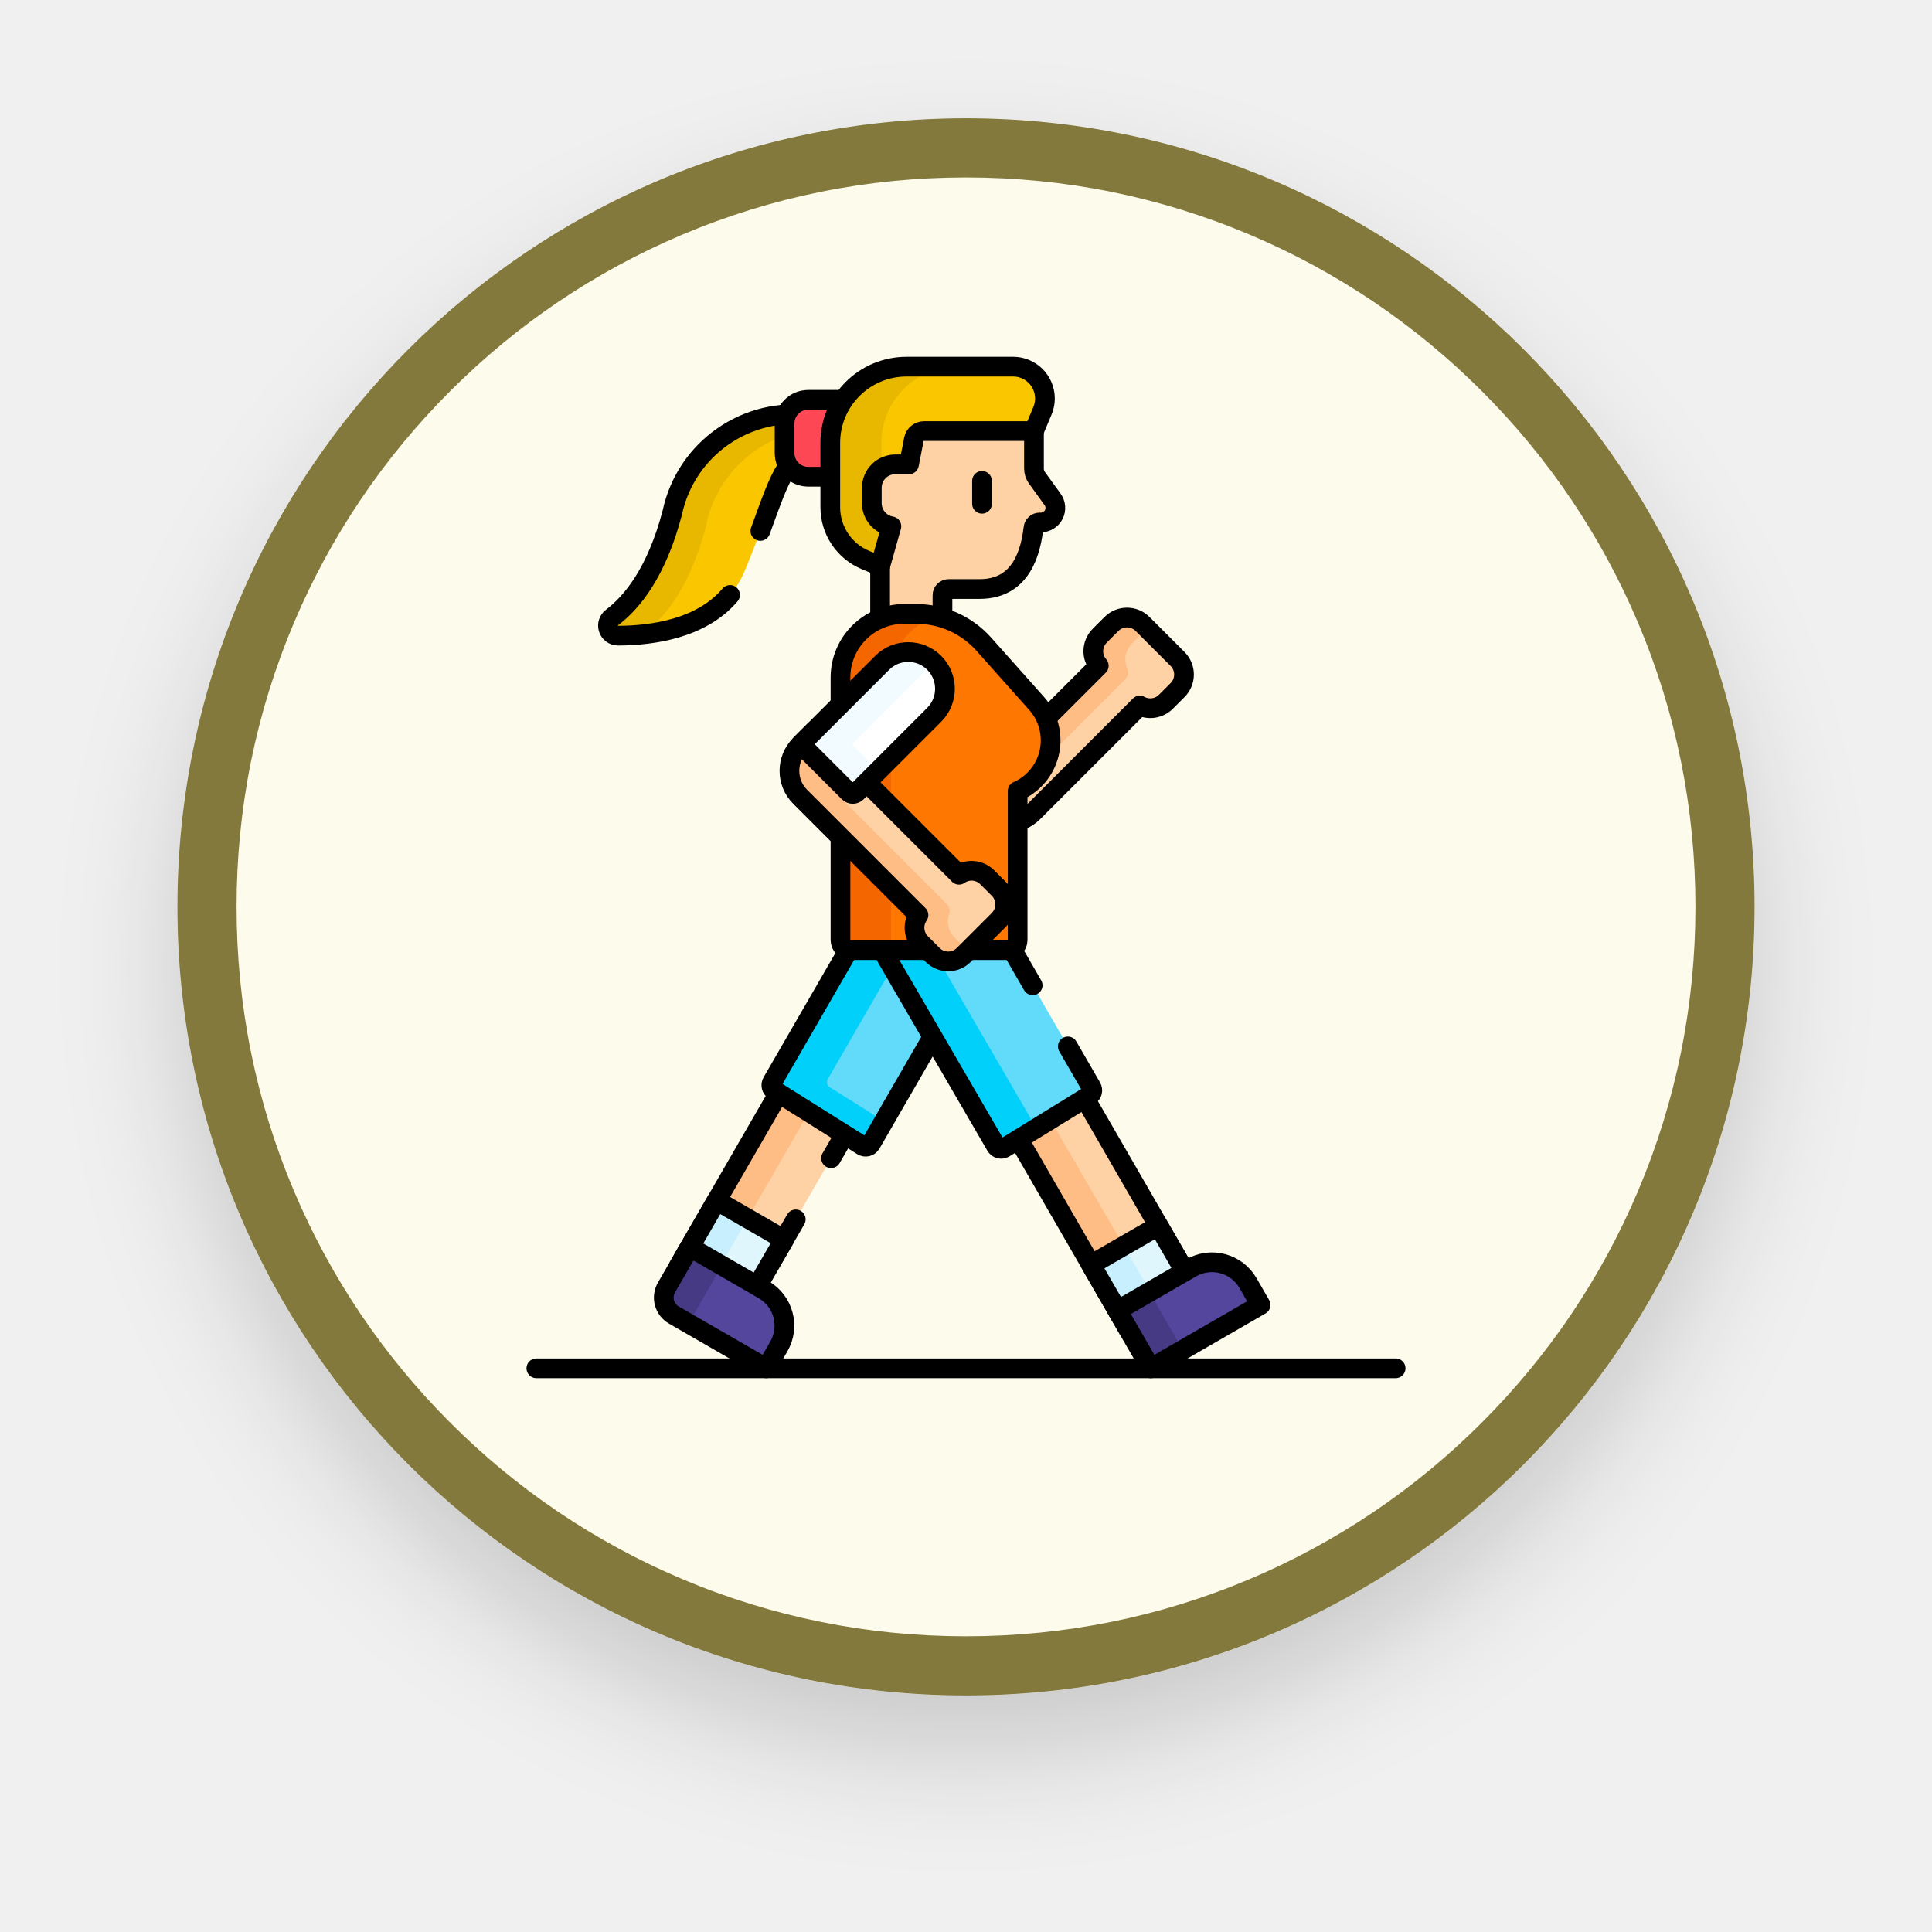
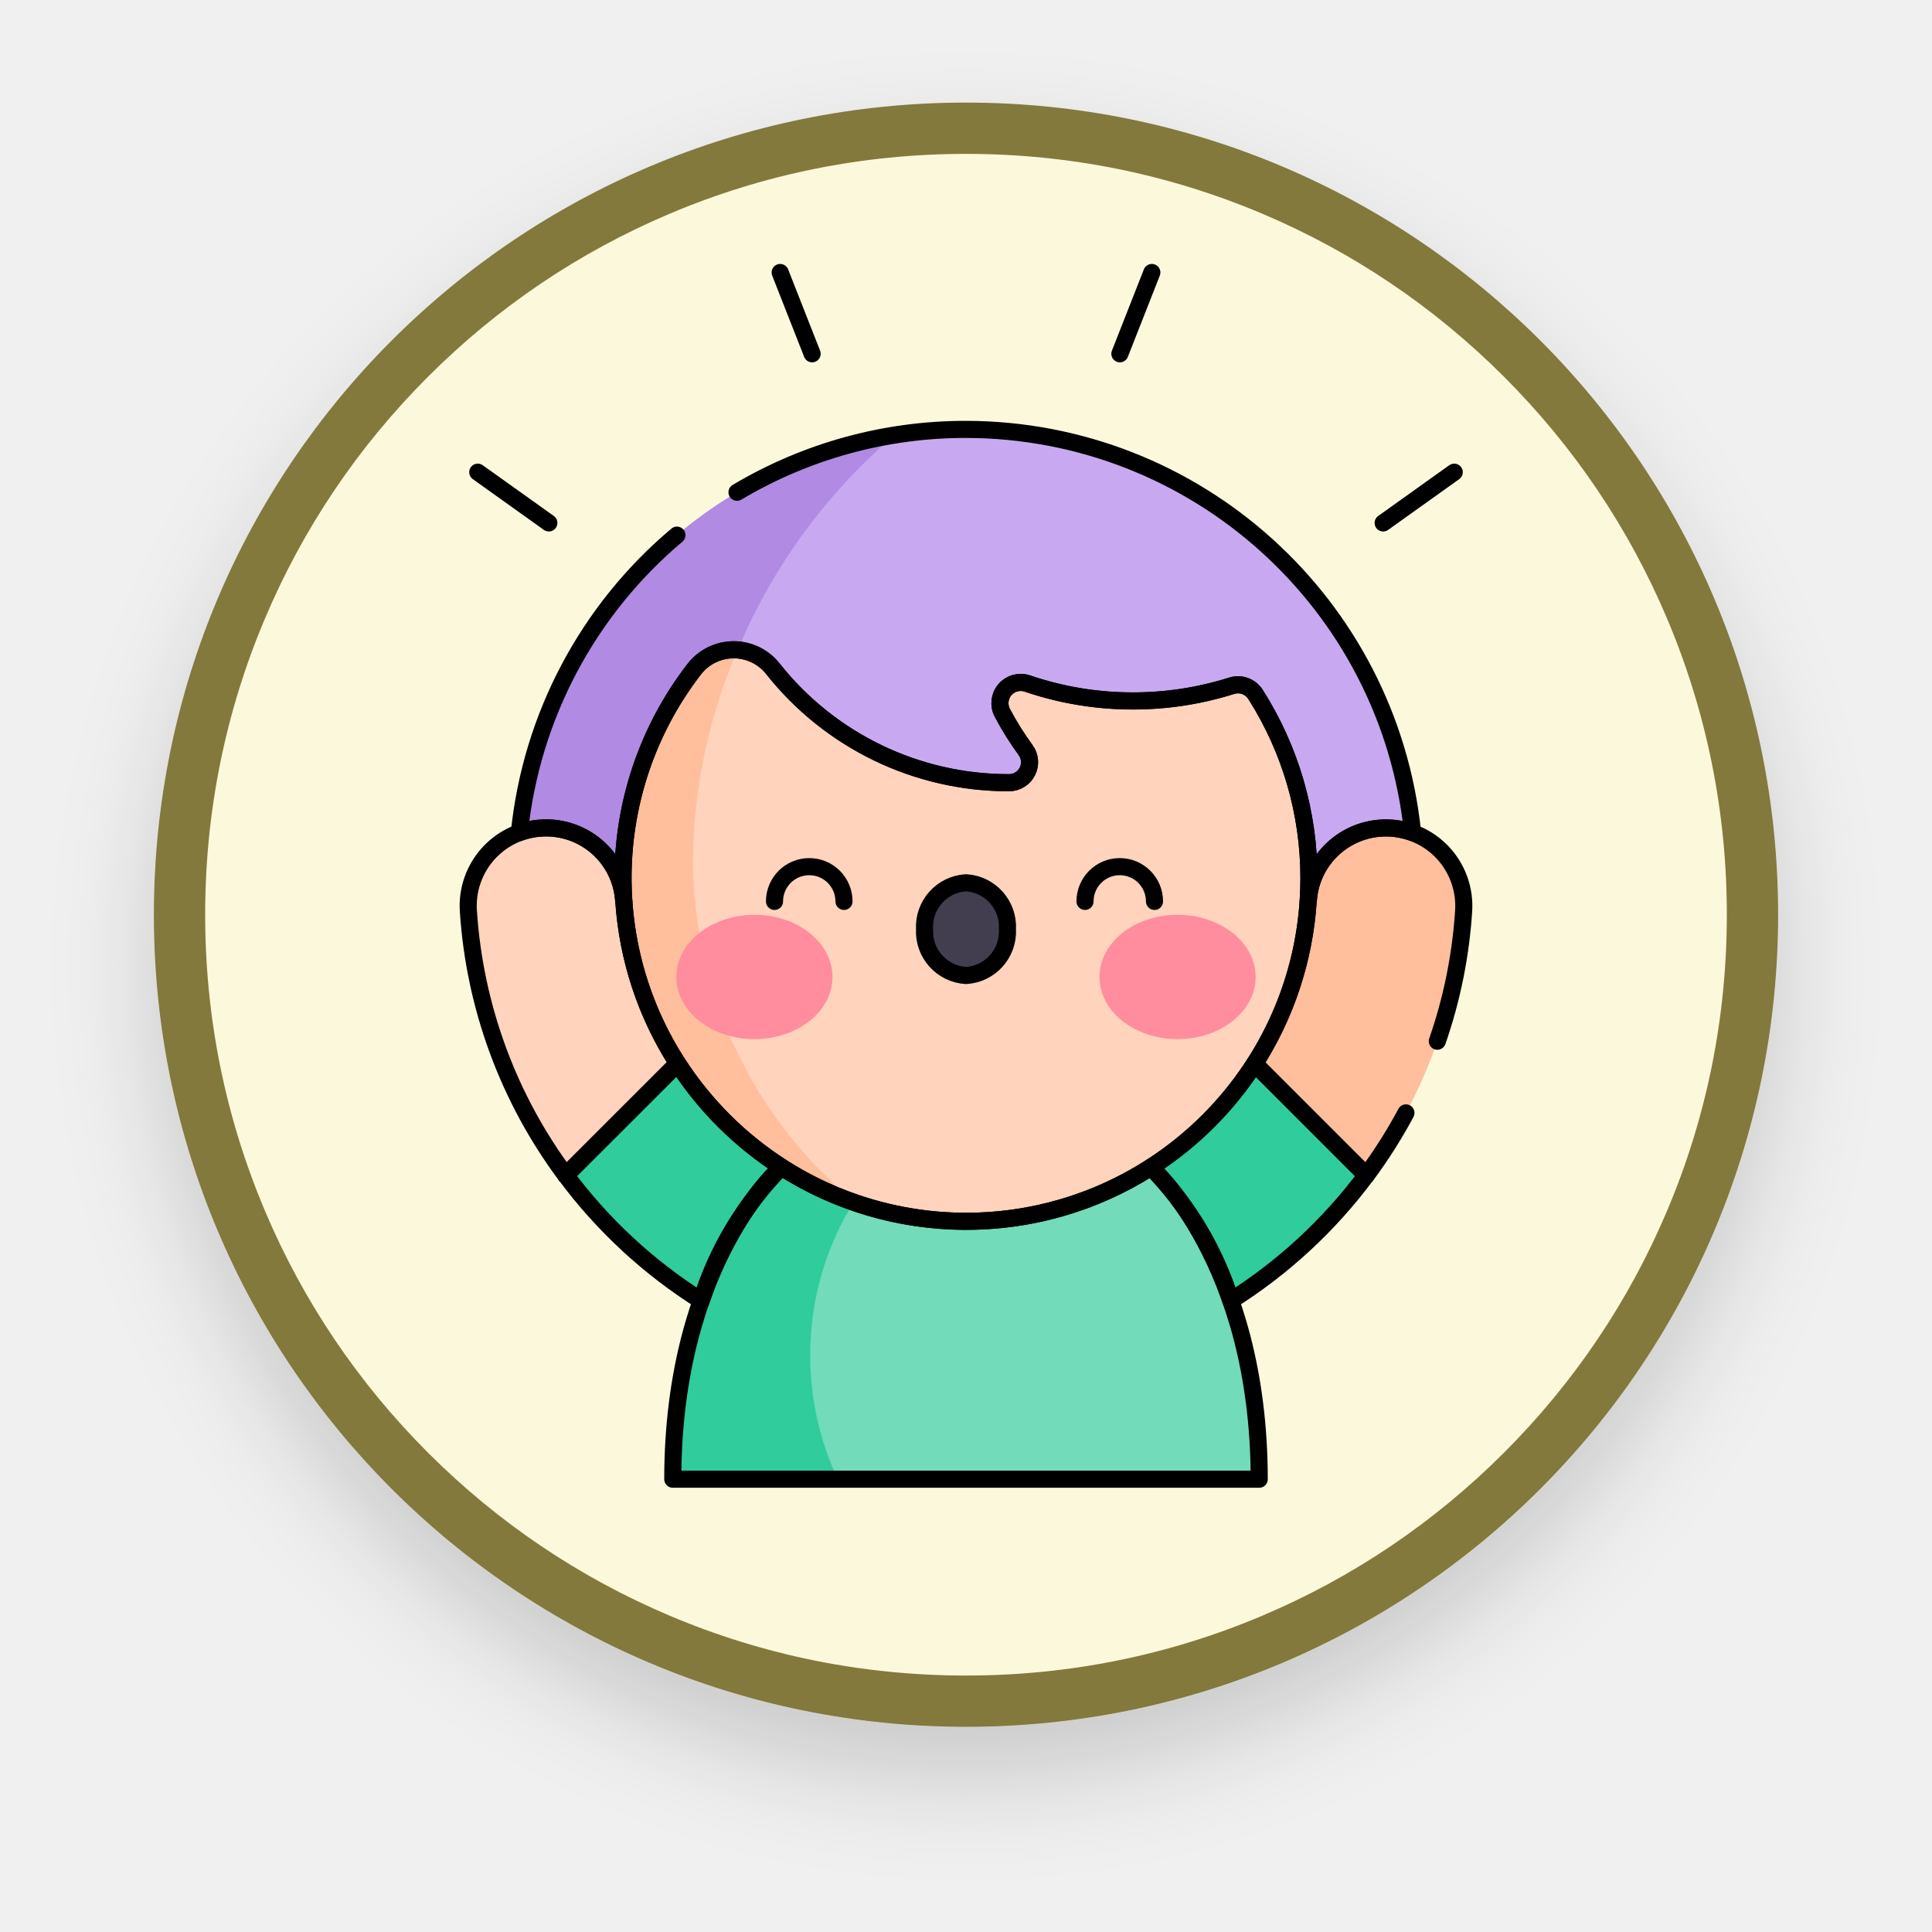
- <svg xmlns="http://www.w3.org/2000/svg" width="98" height="98" viewBox="0 0 98 98">
+ <svg xmlns="http://www.w3.org/2000/svg" width="113" height="113" viewBox="0 0 113 113">
  <defs>
-     <filter id="Path_982547" x="0" y="0" width="98" height="98" filterUnits="userSpaceOnUse">
+     <filter id="Path_982547" x="0" y="0" width="113" height="113" filterUnits="userSpaceOnUse">
      <feOffset dy="3" input="SourceAlpha" />
      <feGaussianBlur stdDeviation="3" result="blur" />
      <feFlood flood-opacity="0.161" />
      <feComposite operator="in" in2="blur" />
      <feComposite in="SourceGraphic" />
    </filter>
    <clipPath id="clip-path">
-       <path id="path8121" d="M0-682.665H48.414v48.414H0Z" transform="translate(0 682.665)" />
-     </clipPath>
-     <clipPath id="clip-path-4">
-       <path id="path684" d="M0-682.665H52.346v52.346H0Z" transform="translate(0 682.665)" />
+       <path id="path2007" d="M0-682.665H72.709v72.709H0Z" transform="translate(0 682.665)" />
    </clipPath>
  </defs>
-   <g id="Group_1208175" data-name="Group 1208175" transform="translate(-191 -2467.014)">
-     <g id="Group_1207937" data-name="Group 1207937">
-       <g id="Group_1207718" data-name="Group 1207718" transform="translate(0 381.462)">
-         <g id="Group_1207712" data-name="Group 1207712">
-           <g id="Group_1207285" data-name="Group 1207285" transform="translate(0 344.552)">
-             <g id="Group_1206883" data-name="Group 1206883" transform="translate(0 -209)">
-               <g id="Group_1204569" data-name="Group 1204569" transform="translate(-81 -1890.336)">
-                 <g id="Group_1203962" data-name="Group 1203962" transform="translate(281 3846.336)">
-                   <g id="Group_1203498" data-name="Group 1203498" transform="translate(0)">
-                     <g id="Group_1202589" data-name="Group 1202589">
-                       <g id="Group_1172010" data-name="Group 1172010">
-                         <g id="Group_1171046" data-name="Group 1171046">
-                           <g id="Group_1148525" data-name="Group 1148525">
-                             <g transform="matrix(1, 0, 0, 1, -9, -6)" filter="url(#Path_982547)">
-                               <g id="Path_982547-2" data-name="Path 982547" transform="translate(9 6)" fill="#fdfbec">
-                                 <path d="M 40 78.5 C 34.802 78.5 29.76 77.482 25.015 75.475 C 20.43 73.536 16.313 70.76 12.776 67.224 C 9.24 63.687 6.464 59.57 4.525 54.985 C 2.518 50.24 1.5 45.198 1.5 40 C 1.5 34.802 2.518 29.76 4.525 25.015 C 6.464 20.43 9.24 16.313 12.776 12.776 C 16.313 9.24 20.43 6.464 25.015 4.525 C 29.76 2.518 34.802 1.5 40 1.5 C 45.198 1.5 50.24 2.518 54.985 4.525 C 59.57 6.464 63.687 9.24 67.224 12.776 C 70.76 16.313 73.536 20.43 75.475 25.015 C 77.482 29.76 78.5 34.802 78.5 40 C 78.5 45.198 77.482 50.24 75.475 54.985 C 73.536 59.57 70.76 63.687 67.224 67.224 C 63.687 70.76 59.57 73.536 54.985 75.475 C 50.24 77.482 45.198 78.5 40 78.5 Z" stroke="none" />
-                                 <path d="M 40 3 C 35.004 3 30.158 3.978 25.599 5.906 C 21.193 7.77 17.236 10.438 13.837 13.837 C 10.438 17.236 7.77 21.193 5.906 25.599 C 3.978 30.158 3 35.004 3 40 C 3 44.996 3.978 49.842 5.906 54.401 C 7.77 58.807 10.438 62.764 13.837 66.163 C 17.236 69.562 21.193 72.23 25.599 74.094 C 30.158 76.022 35.004 77 40 77 C 44.996 77 49.842 76.022 54.401 74.094 C 58.807 72.23 62.764 69.562 66.163 66.163 C 69.562 62.764 72.23 58.807 74.094 54.401 C 76.022 49.842 77 44.996 77 40 C 77 35.004 76.022 30.158 74.094 25.599 C 72.23 21.193 69.562 17.236 66.163 13.837 C 62.764 10.438 58.807 7.77 54.401 5.906 C 49.842 3.978 44.996 3 40 3 M 40 -7.62939453125e-06 C 62.091 -7.62939453125e-06 80 17.909 80 40 C 80 62.091 62.091 80 40 80 C 17.909 80 -7.62939453125e-06 62.091 -7.62939453125e-06 40 C -7.62939453125e-06 17.909 17.909 -7.62939453125e-06 40 -7.62939453125e-06 Z" stroke="none" fill="#83793c" />
+   <g id="Group_1209308" data-name="Group 1209308" transform="translate(-752 -1230.216)">
+     <g id="Group_1208496" data-name="Group 1208496" transform="translate(-360 -4397.209)">
+       <g id="Group_1202104" data-name="Group 1202104" transform="translate(0 -1149.226)">
+         <g id="Group_1201923" data-name="Group 1201923" transform="translate(-4174.49 4856.378)">
+           <g id="Group_1176928" data-name="Group 1176928" transform="translate(5295.49 1926.273)">
+             <g id="Group_1172322" data-name="Group 1172322" transform="translate(0 0)">
+               <g id="Group_1164700" data-name="Group 1164700">
+                 <g id="Group_1160931" data-name="Group 1160931">
+                   <g id="Group_1160749" data-name="Group 1160749">
+                     <g id="Group_1158891" data-name="Group 1158891">
+                       <g id="Group_1157406" data-name="Group 1157406">
+                         <g id="Group_1155793" data-name="Group 1155793">
+                           <g id="Group_1154704" data-name="Group 1154704">
+                             <g id="Group_1150790" data-name="Group 1150790">
+                               <g id="Group_1154214" data-name="Group 1154214">
+                                 <g id="Group_1152583" data-name="Group 1152583">
+                                   <g id="Group_1146973" data-name="Group 1146973">
+                                     <g id="Group_1146954" data-name="Group 1146954">
+                                       <g transform="matrix(1, 0, 0, 1, -9, -6)" filter="url(#Path_982547)">
+                                         <g id="Path_982547-2" data-name="Path 982547" transform="translate(9 6)" fill="#fcf8db">
+                                           <path d="M 47.5 93.5 C 41.289 93.5 35.265 92.284 29.595 89.886 C 24.118 87.569 19.198 84.252 14.973 80.027 C 10.748 75.802 7.431 70.882 5.114 65.405 C 2.716 59.735 1.5 53.711 1.5 47.5 C 1.5 41.289 2.716 35.265 5.114 29.595 C 7.431 24.118 10.748 19.198 14.973 14.973 C 19.198 10.748 24.118 7.431 29.595 5.114 C 35.265 2.716 41.289 1.5 47.5 1.5 C 53.711 1.5 59.735 2.716 65.405 5.114 C 70.882 7.431 75.802 10.748 80.027 14.973 C 84.252 19.198 87.569 24.118 89.886 29.595 C 92.284 35.265 93.5 41.289 93.5 47.5 C 93.5 53.711 92.284 59.735 89.886 65.405 C 87.569 70.882 84.252 75.802 80.027 80.027 C 75.802 84.252 70.882 87.569 65.405 89.886 C 59.735 92.284 53.711 93.5 47.5 93.5 Z" stroke="none" />
+                                           <path d="M 47.5 3 C 41.491 3 35.664 4.176 30.18 6.496 C 24.881 8.737 20.122 11.946 16.034 16.034 C 11.946 20.121 8.737 24.881 6.496 30.179 C 4.176 35.664 3 41.491 3 47.5 C 3 53.509 4.176 59.336 6.496 64.82 C 8.737 70.119 11.946 74.878 16.034 78.966 C 20.122 83.054 24.881 86.263 30.18 88.504 C 35.664 90.824 41.491 92 47.5 92 C 53.509 92 59.336 90.824 64.821 88.504 C 70.119 86.263 74.878 83.054 78.966 78.966 C 83.054 74.878 86.263 70.119 88.504 64.82 C 90.824 59.336 92 53.509 92 47.5 C 92 41.491 90.824 35.664 88.504 30.179 C 86.263 24.881 83.054 20.121 78.966 16.034 C 74.878 11.946 70.119 8.737 64.821 6.496 C 59.336 4.176 53.509 3 47.5 3 M 47.5 0 C 73.734 0 95 21.266 95 47.5 C 95 73.733 73.734 95 47.5 95 C 21.266 95 7.62939453125e-06 73.733 7.62939453125e-06 47.5 C 7.62939453125e-06 21.266 21.266 0 47.5 0 Z" stroke="none" fill="#83793c" />
+                                         </g>
+                                       </g>
+                                     </g>
+                                   </g>
+                                 </g>
                              </g>
                            </g>
                          </g>
                        </g>
                      </g>
                    </g>
                  </g>
                </g>
              </g>
            </g>
          </g>
-           <g id="g8115" transform="translate(215.793 2790.01)">
-             <g id="g8117" transform="translate(0 -682.665)">
-               <g id="g8119" clip-path="url(#clip-path)">
-                 <g id="g8125" transform="translate(-33.259 0.709)">
-                   <path id="path8127" d="M-338.457-377.826h-25.835v-25.108c5.31-7.679,37.755-5.416,25.835,25.108" transform="translate(364.292 406.667)" fill="#fbdf63" />
-                 </g>
-                 <g id="g8129" transform="translate(-33.259 0.709)">
-                   <path id="path8131" d="M-338.457-377.826h-.619c6.164-24.728-15.887-30.6-25.216-24.374v-.734c5.31-7.679,37.755-5.416,25.835,25.108" transform="translate(364.292 406.667)" fill="#f9d11f" />
-                 </g>
-               </g>
-             </g>
-             <g id="g8265" transform="translate(0 -682.665)">
-               <g id="g8267" clip-path="url(#clip-path)">
-                 <g id="g8273" transform="translate(-33.259 51.036)">
-                   <path id="path8275" d="M-338.457-377.654h-25.835v-25.1c5.31-7.676,37.755-5.413,25.835,25.1" transform="translate(364.292 406.481)" fill="#003343" />
-                 </g>
-                 <g id="g8277" transform="translate(-33.259 51.036)">
-                   <path id="path8279" d="M-338.457-377.654h-.619c6.164-24.717-15.887-30.585-25.216-24.362v-.734c5.31-7.676,37.755-5.413,25.835,25.1" transform="translate(364.292 406.481)" fill="#002439" />
-                 </g>
-               </g>
-             </g>
-             <g id="g8281" transform="translate(0 -682.665)">
-               <g id="g8283" clip-path="url(#clip-path)">
-                 <g id="g8289" transform="translate(17.066 51.014)">
-                   <path id="path8291" d="M-338.457-377.826h-25.835v-25.108c5.31-7.679,37.755-5.416,25.835,25.108" transform="translate(364.292 406.667)" fill="#ff7e50" />
-                 </g>
-                 <g id="g8293" transform="translate(17.066 51.014)">
-                   <path id="path8295" d="M-338.457-377.826h-.619c6.164-24.728-15.887-30.6-25.216-24.374v-.734c5.31-7.679,37.755-5.416,25.835,25.108" transform="translate(364.292 406.667)" fill="#ff6247" />
-                 </g>
-                 <g id="g8297" transform="translate(2.941 54.225)">
-                   <path id="path8299" d="M-233.028-131.751v15.573h-14.6c-12.2-25.649,14.6-34.273,14.6-15.573" transform="translate(250.816 141.808)" fill="#ffa68a" />
-                 </g>
-                 <g id="g8301" transform="translate(2.941 54.225)">
-                   <path id="path8303" d="M-233.028-131.751c-.9-16.1-20.23-9.82-14.176,15.573h-.427c-12.2-25.649,14.6-34.273,14.6-15.573" transform="translate(250.816 141.808)" fill="#ff7e50" />
-                 </g>
-               </g>
-             </g>
-           </g>
        </g>
      </g>
-       <g id="g678" transform="translate(213.827 3167.507)">
-         <g id="g680" transform="translate(0 -682.665)">
-           <g id="g682" clip-path="url(#clip-path-4)">
-             <g id="g688" transform="translate(8.014 3.199)">
-               <path id="path690" d="M-124.516-.6a6.31,6.31,0,0,0-7.08,4.929c-.789,3.018-2.036,4.545-3.054,5.315a.511.511,0,0,0,.3.923c2.1-.006,5.271-.508,6.426-3.28,1.792-4.3,1.7-6,4.122-6.452Z" transform="translate(134.857 0.647)" fill="#fac600" />
+       <g id="g2001" transform="translate(1132.145 6324.963)">
+         <g id="g2003" transform="translate(0 -682.665)">
+           <g id="g2005" clip-path="url(#clip-path)">
+             <g id="g2011" transform="translate(10.097 10.242)">
+               <path id="path2013" d="M-220.279,0a26.288,26.288,0,0,0-26.258,26.258,26.288,26.288,0,0,0,26.258,26.258A26.288,26.288,0,0,0-194.02,26.258,26.288,26.288,0,0,0-220.279,0" transform="translate(246.537)" fill="#c8a9f1" />
            </g>
-             <g id="g692" transform="translate(8.014 3.199)">
-               <path id="path694" d="M-22.954-132.567c1.018-.77,2.264-2.3,3.054-5.315a6.119,6.119,0,0,1,5.724-4.957l-.344-.687A6.31,6.31,0,0,0-21.6-138.6c-.789,3.018-2.036,4.545-3.054,5.315a.511.511,0,0,0,.3.923,12.5,12.5,0,0,0,1.268-.067.526.526,0,0,1,.129-.14" transform="translate(24.86 143.576)" fill="#e8b801" />
+             <g id="g2015" transform="translate(10.096 10.577)">
+               <path id="path2017" d="M-86.334-207.791a33.666,33.666,0,0,1,11.782-24.77,26.3,26.3,0,0,0-22.073,25.923,26.288,26.288,0,0,0,26.258,26.258,26.148,26.148,0,0,0,8.455-1.4,26.068,26.068,0,0,1-24.422-26.015" transform="translate(96.625 232.561)" fill="#b18ae3" />
            </g>
-             <g id="g696" transform="translate(8.014 3.199)">
-               <path id="path698" d="M-93.061-71.1c1.044-2.828,1.335-4.052,3.329-4.421l-.717-1.434a6.31,6.31,0,0,0-7.08,4.929c-.789,3.018-2.036,4.545-3.054,5.315a.511.511,0,0,0,.3.923c1.75-.005,4.233-.354,5.685-2.066" transform="translate(100.789 77.004)" fill="none" stroke="#000" stroke-linecap="round" stroke-linejoin="round" stroke-miterlimit="10" stroke-width="1" />
+             <g id="g2019" transform="translate(12.942 47.336)">
+               <path id="path2021" d="M-196.41-77.373v9.107a29.12,29.12,0,0,1-23.413-11.8l6.534-6.532Z" transform="translate(219.823 86.596)" fill="#30cc9b" />
            </g>
-             <g id="g700" transform="translate(16.972 2.454)">
-               <path id="path702" d="M-39.356-46.972h-2.074a1.2,1.2,0,0,1-1.195-1.195v-1.512a1.2,1.2,0,0,1,1.195-1.195h2.074Z" transform="translate(42.624 50.873)" fill="#fd4755" />
+             <g id="g2023" transform="translate(36.355 47.336)">
+               <path id="path2025" d="M0-77.373v9.107a29.12,29.12,0,0,0,23.413-11.8L16.879-86.6Z" transform="translate(0 86.596)" fill="#30cc9b" />
            </g>
-             <g id="g704" transform="translate(16.972 2.454)">
-               <path id="path706" d="M-39.356-46.972h-2.074a1.2,1.2,0,0,1-1.195-1.195v-1.512a1.2,1.2,0,0,1,1.195-1.195h2.074Z" transform="translate(42.624 50.873)" fill="none" stroke="#000" stroke-linecap="round" stroke-linejoin="round" stroke-miterlimit="10" stroke-width="1" />
+             <g id="g2027" transform="translate(19.206 53.399)">
+               <path id="path2029" d="M-287.711-153.06c0-12.75-6.336-18.245-6.336-18.245h-21.625s-6.336,5.5-6.336,18.245Z" transform="translate(322.007 171.305)" fill="#71dbba" />
            </g>
-             <g id="g708" transform="translate(26.215 13.495)">
-               <path id="path710" d="M-128.709-25.305l-1.774-1.774a1.117,1.117,0,0,0-1.58,0l-.592.592a1.116,1.116,0,0,0-.049,1.526l-6.693,6.693.734.734a1.862,1.862,0,0,0,2.633,0l5.407-5.407a1.117,1.117,0,0,0,1.322-.192l.592-.592a1.117,1.117,0,0,0,0-1.58" transform="translate(139.398 27.407)" fill="#fed2a4" />
+             <g id="g2031" transform="translate(7.241 33.549)">
+               <path id="path2033" d="M-102.639-115.657l-6.534,6.532a29,29,0,0,1-5.693-15.446,4.56,4.56,0,0,1,4.543-4.874,4.551,4.551,0,0,1,4.541,4.262Z" transform="translate(114.874 129.444)" fill="#ffd3bc" />
            </g>
-             <g id="g712" transform="translate(26.215 13.495)">
-               <path id="path714" d="M-28.342-123.812l-.734-.734,6.415-6.415a.505.505,0,0,0,.1-.565,1.116,1.116,0,0,1,.232-1.239l.593-.593a1.119,1.119,0,0,1,.207-.162l-.247-.247a1.117,1.117,0,0,0-1.58,0l-.592.593A1.117,1.117,0,0,0-24-131.649l-6.693,6.693.734.734a1.859,1.859,0,0,0,1.72.5c-.034-.029-.068-.059-.1-.091" transform="translate(30.696 134.095)" fill="#ffbd86" />
+             <g id="g2035" transform="translate(53.234 33.549)">
+               <path id="path2037" d="M0-115.657l6.534,6.532a29,29,0,0,0,5.693-15.446,4.56,4.56,0,0,0-4.543-4.874,4.551,4.551,0,0,0-4.541,4.262Z" transform="translate(0 129.444)" fill="#ffbe9c" />
            </g>
-             <g id="g716" transform="translate(26.215 13.495)">
-               <path id="path718" d="M-128.709-25.305l-1.774-1.774a1.117,1.117,0,0,0-1.58,0l-.592.592a1.116,1.116,0,0,0-.049,1.526l-6.693,6.693.734.734a1.862,1.862,0,0,0,2.633,0l5.407-5.407a1.117,1.117,0,0,0,1.322-.192l.592-.592A1.117,1.117,0,0,0-128.709-25.305Z" transform="translate(139.398 27.407)" fill="none" stroke="#000" stroke-linecap="round" stroke-linejoin="round" stroke-miterlimit="10" stroke-width="1" />
+             <g id="g2039" transform="translate(19.206 53.399)">
+               <path id="path2041" d="M-67.429-92.275a17.009,17.009,0,0,1,4.015-11h-5.717s-6.336,5.5-6.336,18.245h9.648a17.011,17.011,0,0,1-1.61-7.246" transform="translate(75.466 103.274)" fill="#30cc9b" />
            </g>
-             <g id="g720" transform="translate(11.599 37.534)">
-               <path id="path722" d="M-61.686,0l-5.123,8.873,3.423,1.976,5.05-8.746Z" transform="translate(66.809)" fill="#fed2a4" />
+             <g id="g2043" transform="translate(16.296 23.13)">
+               <path id="path2045" d="M-250.192-25.139a19.1,19.1,0,0,1-6.176-1.019,1.213,1.213,0,0,0-1.465,1.714,17.6,17.6,0,0,0,1.369,2.188,1.2,1.2,0,0,1-.97,1.9h-.025a17.57,17.57,0,0,1-13.792-6.664,2.919,2.919,0,0,0-4.6.019,19.974,19.974,0,0,0-4.165,12.466A20.115,20.115,0,0,0-260.1,5.293a20.059,20.059,0,0,0,20.2-20.059,19.963,19.963,0,0,0-3.122-10.75,1.215,1.215,0,0,0-1.389-.514,19.128,19.128,0,0,1-5.784.89" transform="translate(280.016 28.136)" fill="#ffd3bc" />
            </g>
-             <g id="g724" transform="translate(11.599 37.534)">
-               <path id="path726" d="M-25.3-106.845l4.564-7.905-1.542-.968-5.123,8.873,3.423,1.976.525-.91Z" transform="translate(27.396 115.718)" fill="#ffbd86" />
+             <g id="g2047" transform="translate(16.295 23.131)">
+               <path id="path2049" d="M-34.331-102.479a31.513,31.513,0,0,1,2.607-12.207,2.892,2.892,0,0,0-2.533,1.12A19.974,19.974,0,0,0-38.422-101.1,20.134,20.134,0,0,0-24.808-82.334a26.015,26.015,0,0,1-9.523-20.145" transform="translate(38.424 114.695)" fill="#ffbe9c" />
            </g>
-             <g id="g728" transform="translate(11.599 37.534)">
-               <path id="path730" d="M-93.1-40.792l.741-1.284-3.35-2.1-5.123,8.873,3.423,1.976,2.519-4.363" transform="translate(100.829 44.18)" fill="none" stroke="#000" stroke-linecap="round" stroke-linejoin="round" stroke-miterlimit="10" stroke-width="1" />
+             <g id="g2051" transform="translate(19.413 38.628)">
+               <path id="path2053" d="M-76.613-30.5c0,2.008-2.044,3.636-4.566,3.636S-85.745-28.5-85.745-30.5s2.044-3.636,4.566-3.636,4.566,1.628,4.566,3.636" transform="translate(85.745 34.141)" fill="#ff8d9d" />
            </g>
-             <g id="g732" transform="translate(12.164 43.073)">
-               <path id="path734" d="M-41.221-52.169l1.36-2.356L-43.284-56.5l-1.36,2.356Z" transform="translate(44.644 56.501)" fill="#dff6fd" />
+             <g id="g2055" transform="translate(44.164 38.628)">
+               <path id="path2057" d="M0-30.5c0,2.008,2.044,3.636,4.566,3.636S9.133-28.5,9.133-30.5s-2.044-3.636-4.566-3.636S0-32.513,0-30.5" transform="translate(0 34.141)" fill="#ff8d9d" />
            </g>
-             <g id="g736" transform="translate(12.164 43.073)">
-               <path id="path738" d="M-16.38,0l-1.36,2.356,1.575.91L-14.8.91Z" transform="translate(17.74)" fill="#c8effe" />
+             <g id="g2059" transform="translate(33.931 36.758)">
+               <path id="path2061" d="M-40.668-22.754a2.58,2.58,0,0,0-2.424-2.712,2.58,2.58,0,0,0-2.424,2.712,2.58,2.58,0,0,0,2.424,2.712,2.58,2.58,0,0,0,2.424-2.712" transform="translate(45.516 25.467)" fill="#423e4f" />
            </g>
-             <g id="g740" transform="translate(11.833 43.073)">
-               <path id="path742" d="M-1.124-36,2.2-34.083,3.9-37.017.474-38.993l-1.691,2.929A1.025,1.025,0,0,0-1.124-36Z" transform="translate(1.217 38.993)" fill="none" stroke="#000" stroke-linecap="round" stroke-linejoin="round" stroke-miterlimit="10" stroke-width="1" />
+             <g id="g2063" transform="translate(33.931 36.758)">
+               <path id="path2065" d="M-40.668-22.754a2.58,2.58,0,0,0-2.424-2.712,2.58,2.58,0,0,0-2.424,2.712,2.58,2.58,0,0,0,2.424,2.712A2.58,2.58,0,0,0-40.668-22.754Z" transform="translate(45.516 25.467)" fill="none" stroke="#000" stroke-linecap="round" stroke-linejoin="round" stroke-miterlimit="10" stroke-width="1" />
            </g>
-             <g id="g744" transform="translate(16.299 30.265)">
-               <path id="path746" d="M-119.824-10.187l-1.347-.846h-4.635l-3.927,6.8a.307.307,0,0,0,.1.413l4.48,2.813a.307.307,0,0,0,.429-.106l5-8.662a.307.307,0,0,0-.1-.413" transform="translate(129.775 11.033)" fill="#62dbfb" />
+             <g id="g2067" transform="translate(25.155 35.816)">
+               <path id="path2069" d="M-34.087-17.044a2.032,2.032,0,0,0-2.032-2.032,2.032,2.032,0,0,0-2.032,2.032" transform="translate(38.151 19.076)" fill="none" stroke="#000" stroke-linecap="round" stroke-linejoin="round" stroke-miterlimit="10" stroke-width="1" />
            </g>
-             <g id="g748" transform="translate(16.299 30.265)">
-               <path id="path750" d="M-35.68-84.95a.307.307,0,0,1-.1-.413l3.835-6.642h-2.727L-38.6-85.2a.307.307,0,0,0,.1.413l4.48,2.813a.307.307,0,0,0,.429-.106l.659-1.141Z" transform="translate(38.643 92.005)" fill="#01d0fb" />
+             <g id="g2071" transform="translate(43.316 35.816)">
+               <path id="path2073" d="M0-17.044a2.032,2.032,0,0,1,2.032-2.032,2.032,2.032,0,0,1,2.032,2.032" transform="translate(0 19.076)" fill="none" stroke="#000" stroke-linecap="round" stroke-linejoin="round" stroke-miterlimit="10" stroke-width="1" />
            </g>
-             <g id="g752" transform="translate(16.299 30.265)">
-               <path id="path754" d="M-119.824-10.187l-1.347-.846h-4.635l-3.927,6.8a.307.307,0,0,0,.1.413l4.48,2.813a.307.307,0,0,0,.429-.106l5-8.662A.307.307,0,0,0-119.824-10.187Z" transform="translate(129.775 11.033)" fill="none" stroke="#000" stroke-linecap="round" stroke-linejoin="round" stroke-miterlimit="10" stroke-width="1" />
+             <g id="g2075" transform="translate(7.799 12.744)">
+               <path id="path2077" d="M-34.871-24.908l-4.157-2.969" transform="translate(39.028 27.877)" fill="none" stroke="#000" stroke-linecap="round" stroke-linejoin="round" stroke-miterlimit="10" stroke-width="1" />
            </g>
-             <g id="g756" transform="translate(10.844 45.429)">
-               <path id="path758" d="M-1.651-24.671-.468-26.72l3.744,2.161a2.109,2.109,0,0,1,.772,2.88l-.64,1.108-4.684-2.7a1.022,1.022,0,0,1-.374-1.4" transform="translate(1.788 26.72)" fill="#53469c" />
+             <g id="g2079" transform="translate(25.486 1.065)">
+               <path id="path2081" d="M-15.679-39.883l-1.869-4.754" transform="translate(17.548 44.637)" fill="none" stroke="#000" stroke-linecap="round" stroke-linejoin="round" stroke-miterlimit="10" stroke-width="1" />
            </g>
-             <g id="g760" transform="translate(10.844 45.429)">
-               <path id="path762" d="M-15.9,0l-1.183,2.049a1.022,1.022,0,0,0,.374,1.4l.744.43L-14.266.941Z" transform="translate(17.216)" fill="#463a84" />
+             <g id="g2083" transform="translate(60.754 12.744)">
+               <path id="path2085" d="M0-24.908l4.157-2.969" transform="translate(0 27.877)" fill="none" stroke="#000" stroke-linecap="round" stroke-linejoin="round" stroke-miterlimit="10" stroke-width="1" />
            </g>
-             <g id="g764" transform="translate(10.844 45.429)">
-               <path id="path766" d="M-1.651-24.671-.468-26.72l3.744,2.161a2.109,2.109,0,0,1,.772,2.88l-.64,1.108-4.684-2.7A1.022,1.022,0,0,1-1.651-24.671Z" transform="translate(1.788 26.72)" fill="none" stroke="#000" stroke-linecap="round" stroke-linejoin="round" stroke-miterlimit="10" stroke-width="1" />
+             <g id="g2087" transform="translate(45.355 1.065)">
+               <path id="path2089" d="M0-39.883l1.869-4.754" transform="translate(0 44.637)" fill="none" stroke="#000" stroke-linecap="round" stroke-linejoin="round" stroke-miterlimit="10" stroke-width="1" />
            </g>
-             <g id="g768" transform="translate(28.785 37.795)">
-               <path id="path770" d="M-40.547,0l-3.367,2.073,5.632,9.754,3.423-1.976Z" transform="translate(43.915)" fill="#fed2a4" />
+             <g id="g2091" transform="translate(10.232 10.242)">
+               <path id="path2093" d="M-77.314-51.876a26.235,26.235,0,0,0-9.216,17.4,4.539,4.539,0,0,1,1.56-.276,4.551,4.551,0,0,1,4.541,4.263l.007.021c-.024-.366-.039-.735-.044-1.107A19.974,19.974,0,0,1-76.3-44.042a2.919,2.919,0,0,1,4.6-.02A17.57,17.57,0,0,0-57.91-37.4h.025a1.2,1.2,0,0,0,.97-1.9,17.607,17.607,0,0,1-1.369-2.188A1.213,1.213,0,0,1-56.819-43.2a19.1,19.1,0,0,0,6.176,1.019,19.127,19.127,0,0,0,5.784-.89,1.215,1.215,0,0,1,1.389.514A19.963,19.963,0,0,1-40.349-31.8c0,.448-.016.893-.045,1.333l.007-.022a4.551,4.551,0,0,1,4.541-4.263,4.539,4.539,0,0,1,1.56.276A26.3,26.3,0,0,0-60.408-58.06,26.1,26.1,0,0,0-73.8-54.383" transform="translate(86.53 58.06)" fill="none" stroke="#000" stroke-linecap="round" stroke-linejoin="round" stroke-miterlimit="10" stroke-width="1" />
            </g>
-             <g id="g772" transform="translate(28.785 38.874)">
-               <path id="path774" d="M-19.456,0l-1.616.995,5.632,9.754,1.665-.961Z" transform="translate(21.072)" fill="#ffbd86" />
+             <g id="g2095" transform="translate(7.241 33.549)">
+               <path id="path2097" d="M-76.336-35.934l-.007-.021a4.551,4.551,0,0,0-4.541-4.263,4.56,4.56,0,0,0-4.543,4.874A29,29,0,0,0-79.735-19.9L-73.2-26.43l-.02-.059A19.9,19.9,0,0,1-76.336-35.934Z" transform="translate(85.436 40.217)" fill="none" stroke="#000" stroke-linecap="round" stroke-linejoin="round" stroke-miterlimit="10" stroke-width="1" />
            </g>
-             <g id="g776" transform="translate(28.785 37.795)">
-               <path id="path778" d="M-40.547,0l-3.367,2.073,5.632,9.754,3.423-1.976Z" transform="translate(43.915)" fill="none" stroke="#000" stroke-linecap="round" stroke-linejoin="round" stroke-miterlimit="10" stroke-width="1" />
+             <g id="g2099" transform="translate(53.236 33.549)">
+               <path id="path2101" d="M-89.643-104.676a28.88,28.88,0,0,0,1.538-7.6,4.56,4.56,0,0,0-4.543-4.874,4.551,4.551,0,0,0-4.541,4.263l-.007.022a19.945,19.945,0,0,1-3.132,9.505l6.531,6.53a29.3,29.3,0,0,0,2.318-3.653" transform="translate(100.329 117.154)" fill="none" stroke="#000" stroke-linecap="round" stroke-linejoin="round" stroke-miterlimit="10" stroke-width="1" />
            </g>
-             <g id="g780" transform="translate(32.513 44.349)">
-               <path id="path782" d="M-41.221,0l-3.423,1.976,1.449,2.51,3.423-1.976Z" transform="translate(44.644)" fill="#dff6fd" />
+             <g id="g2103" transform="translate(12.942 47.336)">
+               <path id="path2105" d="M-105.7-50.862h.037a20.3,20.3,0,0,1-6.076-6.048l-.027-.015-6.534,6.532a29.421,29.421,0,0,0,7.923,7.335A19.219,19.219,0,0,1-105.7-50.862Z" transform="translate(118.305 56.925)" fill="none" stroke="#000" stroke-linecap="round" stroke-linejoin="round" stroke-miterlimit="10" stroke-width="1" />
            </g>
-             <g id="g784" transform="translate(32.513 45.368)">
-               <path id="path786" d="M-19.957,0l-1.657.957,1.449,2.51,1.663-.96Z" transform="translate(21.615)" fill="#c8effe" />
+             <g id="g2107" transform="translate(47.166 47.339)">
+               <path id="path2109" d="M-50.928,0A20.16,20.16,0,0,1-57,6.06h0a19.216,19.216,0,0,1,4.677,7.8A29.42,29.42,0,0,0-44.4,6.53Z" transform="translate(56.999)" fill="none" stroke="#000" stroke-linecap="round" stroke-linejoin="round" stroke-miterlimit="10" stroke-width="1" />
            </g>
-             <g id="g788" transform="translate(32.513 44.349)">
-               <path id="path790" d="M-41.221,0l-3.423,1.976,1.449,2.51,3.423-1.976Z" transform="translate(44.644)" fill="none" stroke="#000" stroke-linecap="round" stroke-linejoin="round" stroke-miterlimit="10" stroke-width="1" />
+             <g id="g2111" transform="translate(19.206 53.399)">
+               <path id="path2113" d="M-234.562,0h0a19.966,19.966,0,0,1-10.955,3.16A19.9,19.9,0,0,1-256.152,0h-.036s-6.336,5.5-6.336,18.245h34.3C-228.227,5.5-234.562,0-234.562,0Z" transform="translate(262.523 0)" fill="none" stroke="#000" stroke-linecap="round" stroke-linejoin="round" stroke-miterlimit="10" stroke-width="1" />
            </g>
-             <g id="g792" transform="translate(21.865 30.265)">
-               <path id="path794" d="M-128.565-85.022l-4.077-7.061h-6.6l5.827,10.028a.307.307,0,0,0,.426.107l4.32-2.66a.307.307,0,0,0,.1-.415" transform="translate(139.242 92.082)" fill="#62dbfb" />
-             </g>
-             <g id="g796" transform="translate(21.865 30.265)">
-               <path id="path798" d="M-30.94,0h-2.569l5.826,10.028a.307.307,0,0,0,.426.107l1.625-1Z" transform="translate(33.509)" fill="#01d0fb" />
-             </g>
-             <g id="g800" transform="translate(21.865 30.265)">
-               <path id="path802" d="M-92.588-22.707l-1.089-1.886h-6.6l5.826,10.028a.307.307,0,0,0,.426.107l4.32-2.66a.307.307,0,0,0,.1-.414l-1.2-2.076" transform="translate(100.277 24.593)" fill="none" stroke="#000" stroke-linecap="round" stroke-linejoin="round" stroke-miterlimit="10" stroke-width="1" />
-             </g>
-             <g id="g804" transform="translate(33.852 46.201)">
-               <path id="path806" d="M-20.4-64.764-22.093-67.7l3.744-2.161a2.109,2.109,0,0,1,2.88.772l.64,1.108Z" transform="translate(22.093 70.143)" fill="#53469c" />
-             </g>
-             <g id="g808" transform="translate(33.852 47.71)">
-               <path id="path810" d="M-19.5,0-21.12.935l1.694,2.934L-17.8,2.93Z" transform="translate(21.12)" fill="#463a84" />
-             </g>
-             <g id="g812" transform="translate(33.852 46.201)">
-               <path id="path814" d="M-20.4-64.764-22.093-67.7l3.744-2.161a2.109,2.109,0,0,1,2.88.772l.64,1.108Z" transform="translate(22.093 70.143)" fill="none" stroke="#000" stroke-linecap="round" stroke-linejoin="round" stroke-miterlimit="10" stroke-width="1" />
-             </g>
-             <g id="g816" transform="translate(21.295 3.933)">
-               <path id="path818" d="M-111.627-42.991l-.792-1.094a.8.8,0,0,1-.152-.47v-1.9l-.248-.1h-5.327a.631.631,0,0,0-.618.509l-.229,1.178h-.609A1.3,1.3,0,0,0-120.9-43.58v.778a1.289,1.289,0,0,0,.968,1.252l-.511,1.805.067.139v2.774a3.108,3.108,0,0,1,1.218-.247h.623a4.47,4.47,0,0,1,1.322.2V-38.13a.316.316,0,0,1,.316-.316h1.575c1.791,0,2.527-1.35,2.724-3.088a.318.318,0,0,1,.314-.286h.056a.738.738,0,0,0,.6-1.171" transform="translate(120.897 46.561)" fill="#fed2a4" />
-             </g>
-             <g id="g820" transform="translate(21.295 3.933)">
-               <path id="path822" d="M-111.627-42.991l-.792-1.094a.8.8,0,0,1-.152-.47v-1.9l-.248-.1h-5.327a.631.631,0,0,0-.618.509l-.229,1.178h-.609A1.3,1.3,0,0,0-120.9-43.58v.778a1.289,1.289,0,0,0,.968,1.252l-.511,1.805.067.139v2.774a3.108,3.108,0,0,1,1.218-.247h.623a4.47,4.47,0,0,1,1.322.2V-38.13a.316.316,0,0,1,.316-.316h1.575c1.791,0,2.527-1.35,2.724-3.088a.318.318,0,0,1,.314-.286h.056A.738.738,0,0,0-111.627-42.991Z" transform="translate(120.897 46.561)" fill="none" stroke="#000" stroke-linecap="round" stroke-linejoin="round" stroke-miterlimit="10" stroke-width="1" />
-             </g>
-             <g id="g824" transform="translate(19.809 13.313)">
-               <path id="path826" d="M-46.374,0H-47a3.228,3.228,0,0,0-3.228,3.228V16.543a.511.511,0,0,0,.511.511h7.964a.511.511,0,0,0,.511-.511V8.986q.066-.029.13-.06a2.818,2.818,0,0,0,.819-4.4l-2.665-2.992A4.578,4.578,0,0,0-46.374,0" transform="translate(50.225)" fill="#fe7701" />
-             </g>
-             <g id="g828" transform="translate(19.809 13.313)">
-               <path id="path830" d="M-30.777-199.2v-13.314a3.229,3.229,0,0,1,2.345-3.1,4.576,4.576,0,0,0-1.05-.123H-30.1a3.228,3.228,0,0,0-3.228,3.228V-199.2a.511.511,0,0,0,.511.511h2.556a.511.511,0,0,1-.511-.511" transform="translate(33.333 215.739)" fill="#f46700" />
-             </g>
-             <g id="g832" transform="translate(19.809 13.313)">
-               <path id="path834" d="M-46.374,0H-47a3.228,3.228,0,0,0-3.228,3.228V16.543a.511.511,0,0,0,.511.511h7.964a.511.511,0,0,0,.511-.511V8.986q.066-.029.13-.06a2.818,2.818,0,0,0,.819-4.4l-2.665-2.992A4.578,4.578,0,0,0-46.374,0Z" transform="translate(50.225)" fill="none" stroke="#000" stroke-linecap="round" stroke-linejoin="round" stroke-miterlimit="10" stroke-width="1" />
-             </g>
-             <g id="g836" transform="translate(26.985 6.565)">
-               <path id="path838" d="M0,0V1.16" fill="none" stroke="#000" stroke-linecap="round" stroke-linejoin="round" stroke-miterlimit="10" stroke-width="1" />
-             </g>
-             <g id="g840" transform="translate(19.289 0.767)">
-               <path id="path842" d="M0-46.589v3.262a2.9,2.9,0,0,0,1.787,2.68l.744.31L3.1-42.358a1.192,1.192,0,0,1-.994-1.175v-.778A1.192,1.192,0,0,1,3.3-45.5h.693l.246-1.261a.527.527,0,0,1,.517-.426h5.575l.43-1.027a1.616,1.616,0,0,0-1.491-2.242h-5.4A3.869,3.869,0,0,0,0-46.589" transform="translate(0 50.459)" fill="#fac600" />
-             </g>
-             <g id="g844" transform="translate(19.289 0.767)">
-               <path id="path846" d="M-32.655-95.864a1.19,1.19,0,0,1-.6-1.035v-.778a1.189,1.189,0,0,1,.482-.956v-1.323a3.869,3.869,0,0,1,3.869-3.869H-31.5a3.869,3.869,0,0,0-3.869,3.869v3.262a2.9,2.9,0,0,0,1.787,2.68l.744.31.44-1.554a2.906,2.906,0,0,1-.259-.606" transform="translate(35.367 103.825)" fill="#e8b801" />
-             </g>
-             <g id="g848" transform="translate(19.289 0.767)">
-               <path id="path850" d="M0-46.589v3.262a2.9,2.9,0,0,0,1.787,2.68l.744.31L3.1-42.358a1.192,1.192,0,0,1-.994-1.175v-.778A1.192,1.192,0,0,1,3.3-45.5h.693l.246-1.261a.527.527,0,0,1,.517-.426h5.575l.43-1.027a1.616,1.616,0,0,0-1.491-2.242h-5.4A3.869,3.869,0,0,0,0-46.589Z" transform="translate(0 50.459)" fill="none" stroke="#000" stroke-linecap="round" stroke-linejoin="round" stroke-miterlimit="10" stroke-width="1" />
-             </g>
-             <g id="g852" transform="translate(17.216 19.225)">
-               <path id="path854" d="M-127.9-96.8l-.592-.592a1.117,1.117,0,0,0-1.429-.126l-7.321-7.321-.734.734a1.862,1.862,0,0,0,0,2.633l6,6a1.117,1.117,0,0,0,.126,1.429l.592.593a1.117,1.117,0,0,0,1.58,0l1.774-1.774a1.117,1.117,0,0,0,0-1.58" transform="translate(138.522 104.836)" fill="#fed2a4" />
-             </g>
-             <g id="g856" transform="translate(17.216 19.225)">
-               <path id="path858" d="M-107.846-133.441l-.592-.593a1.116,1.116,0,0,1-.264-1.158.511.511,0,0,0-.12-.53l-5.745-5.745a1.863,1.863,0,0,1-.239-2.341l-.716-.716-.734.734a1.862,1.862,0,0,0,0,2.633l6,6a1.117,1.117,0,0,0,.126,1.429l.592.592a1.117,1.117,0,0,0,1.58,0l.217-.217a1.131,1.131,0,0,1-.109-.094" transform="translate(116.802 144.522)" fill="#ffbd86" />
-             </g>
-             <g id="g860" transform="translate(17.216 19.225)">
-               <path id="path862" d="M-127.9-96.8l-.592-.592a1.117,1.117,0,0,0-1.429-.126l-7.321-7.321-.734.734a1.862,1.862,0,0,0,0,2.633l6,6a1.117,1.117,0,0,0,.126,1.429l.592.593a1.117,1.117,0,0,0,1.58,0l1.774-1.774A1.117,1.117,0,0,0-127.9-96.8Z" transform="translate(138.522 104.836)" fill="none" stroke="#000" stroke-linecap="round" stroke-linejoin="round" stroke-miterlimit="10" stroke-width="1" />
-             </g>
-             <g id="g864" transform="translate(17.792 15.251)">
-               <path id="path866" d="M-34.131-85.7l3.934-3.934a1.865,1.865,0,0,0,0-2.637,1.865,1.865,0,0,0-2.637,0l-4.131,4.131,2.439,2.439a.279.279,0,0,0,.4,0" transform="translate(36.965 92.812)" fill="#fff" />
-             </g>
-             <g id="g868" transform="translate(17.792 15.252)">
-               <path id="path870" d="M-31.31-56.316l4.131-4.131.018-.017a1.864,1.864,0,0,0-2.619.017l-4.131,4.131,2.439,2.439a.279.279,0,0,0,.4,0l1.1-1.1Z" transform="translate(33.911 60.992)" fill="#f2fbff" />
-             </g>
-             <g id="g872" transform="translate(17.792 15.251)">
-               <path id="path874" d="M-34.131-85.7l3.934-3.934a1.865,1.865,0,0,0,0-2.637,1.865,1.865,0,0,0-2.637,0l-4.131,4.131,2.439,2.439A.279.279,0,0,0-34.131-85.7Z" transform="translate(36.965 92.812)" fill="none" stroke="#000" stroke-linecap="round" stroke-linejoin="round" stroke-miterlimit="10" stroke-width="1" />
-             </g>
-             <g id="g876" transform="translate(4.38 51.579)">
-               <path id="path878" d="M0,0H43.586" fill="none" stroke="#000" stroke-linecap="round" stroke-linejoin="round" stroke-miterlimit="10" stroke-width="1" />
+             <g id="g2115" transform="translate(16.296 23.13)">
+               <path id="path2117" d="M-250.192-25.139a19.1,19.1,0,0,1-6.176-1.019,1.214,1.214,0,0,0-1.465,1.714,17.621,17.621,0,0,0,1.369,2.188,1.2,1.2,0,0,1-.97,1.9h-.025a17.57,17.57,0,0,1-13.792-6.664,2.919,2.919,0,0,0-4.6.019,19.973,19.973,0,0,0-4.165,12.466A20.115,20.115,0,0,0-260.1,5.293a20.059,20.059,0,0,0,20.2-20.059,19.962,19.962,0,0,0-3.122-10.75,1.215,1.215,0,0,0-1.389-.514A19.124,19.124,0,0,1-250.192-25.139Z" transform="translate(280.016 28.136)" fill="none" stroke="#000" stroke-linecap="round" stroke-linejoin="round" stroke-miterlimit="10" stroke-width="1" />
            </g>
          </g>
        </g>
      </g>
    </g>
  </g>
</svg>
